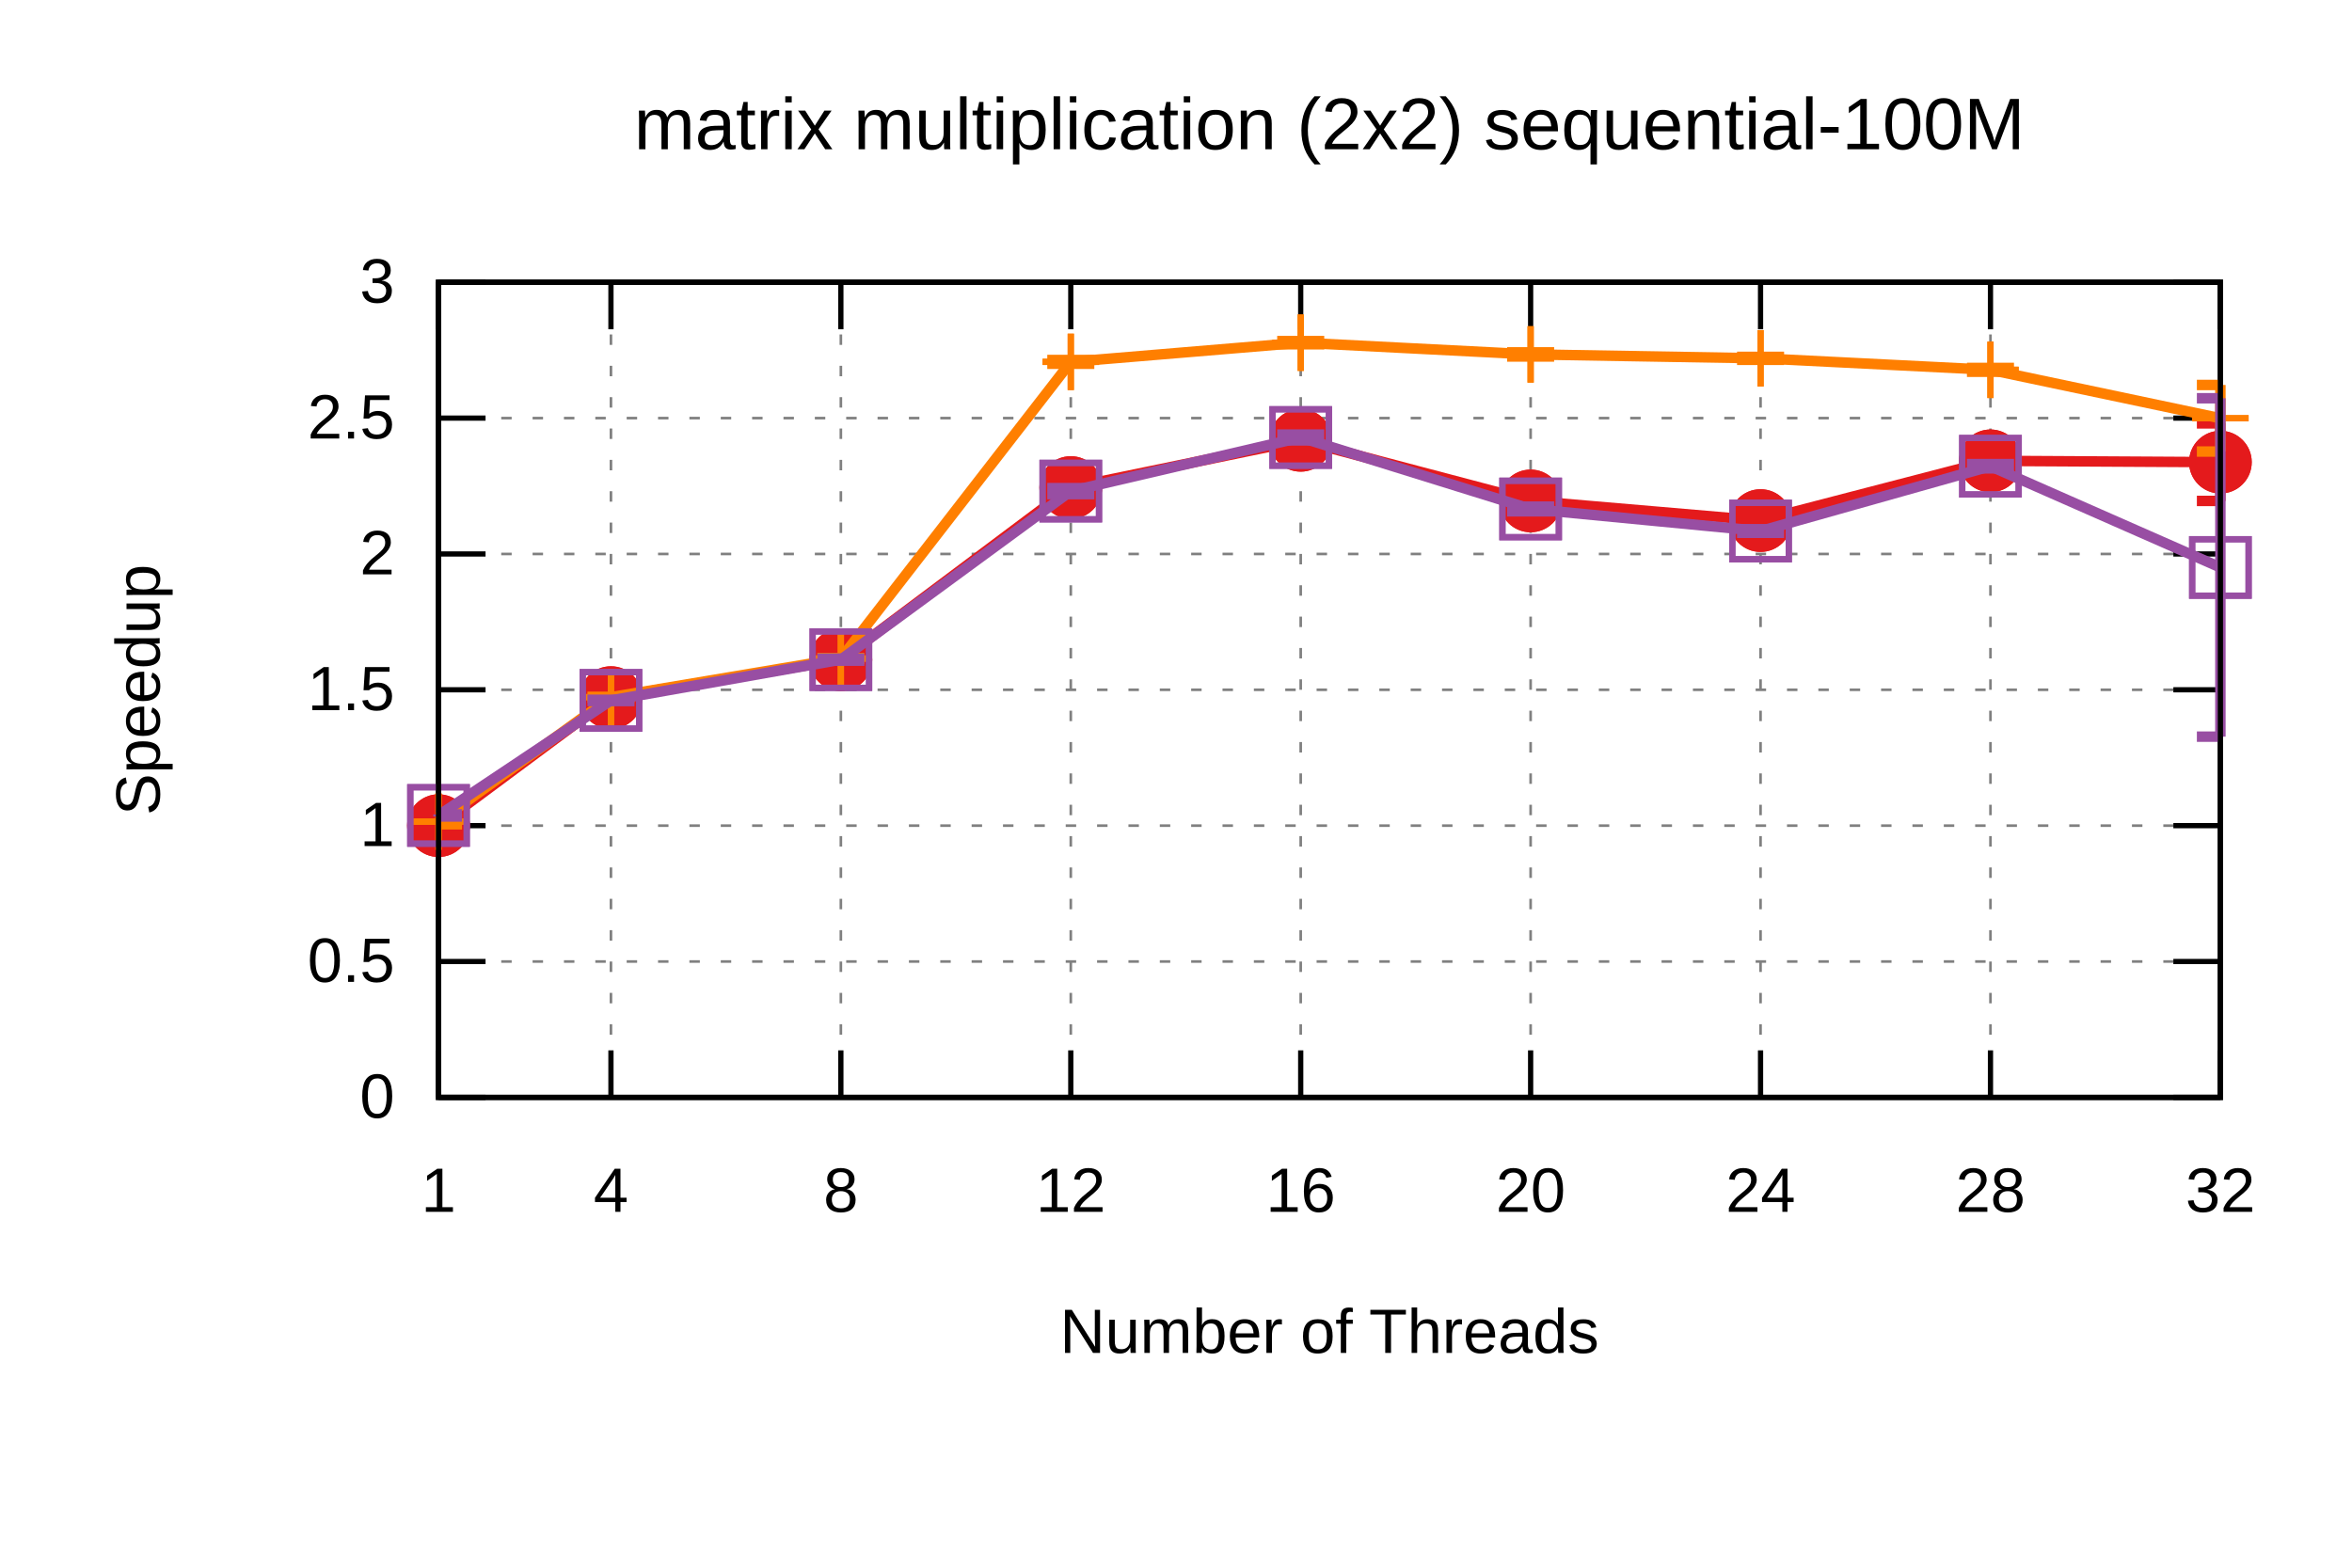
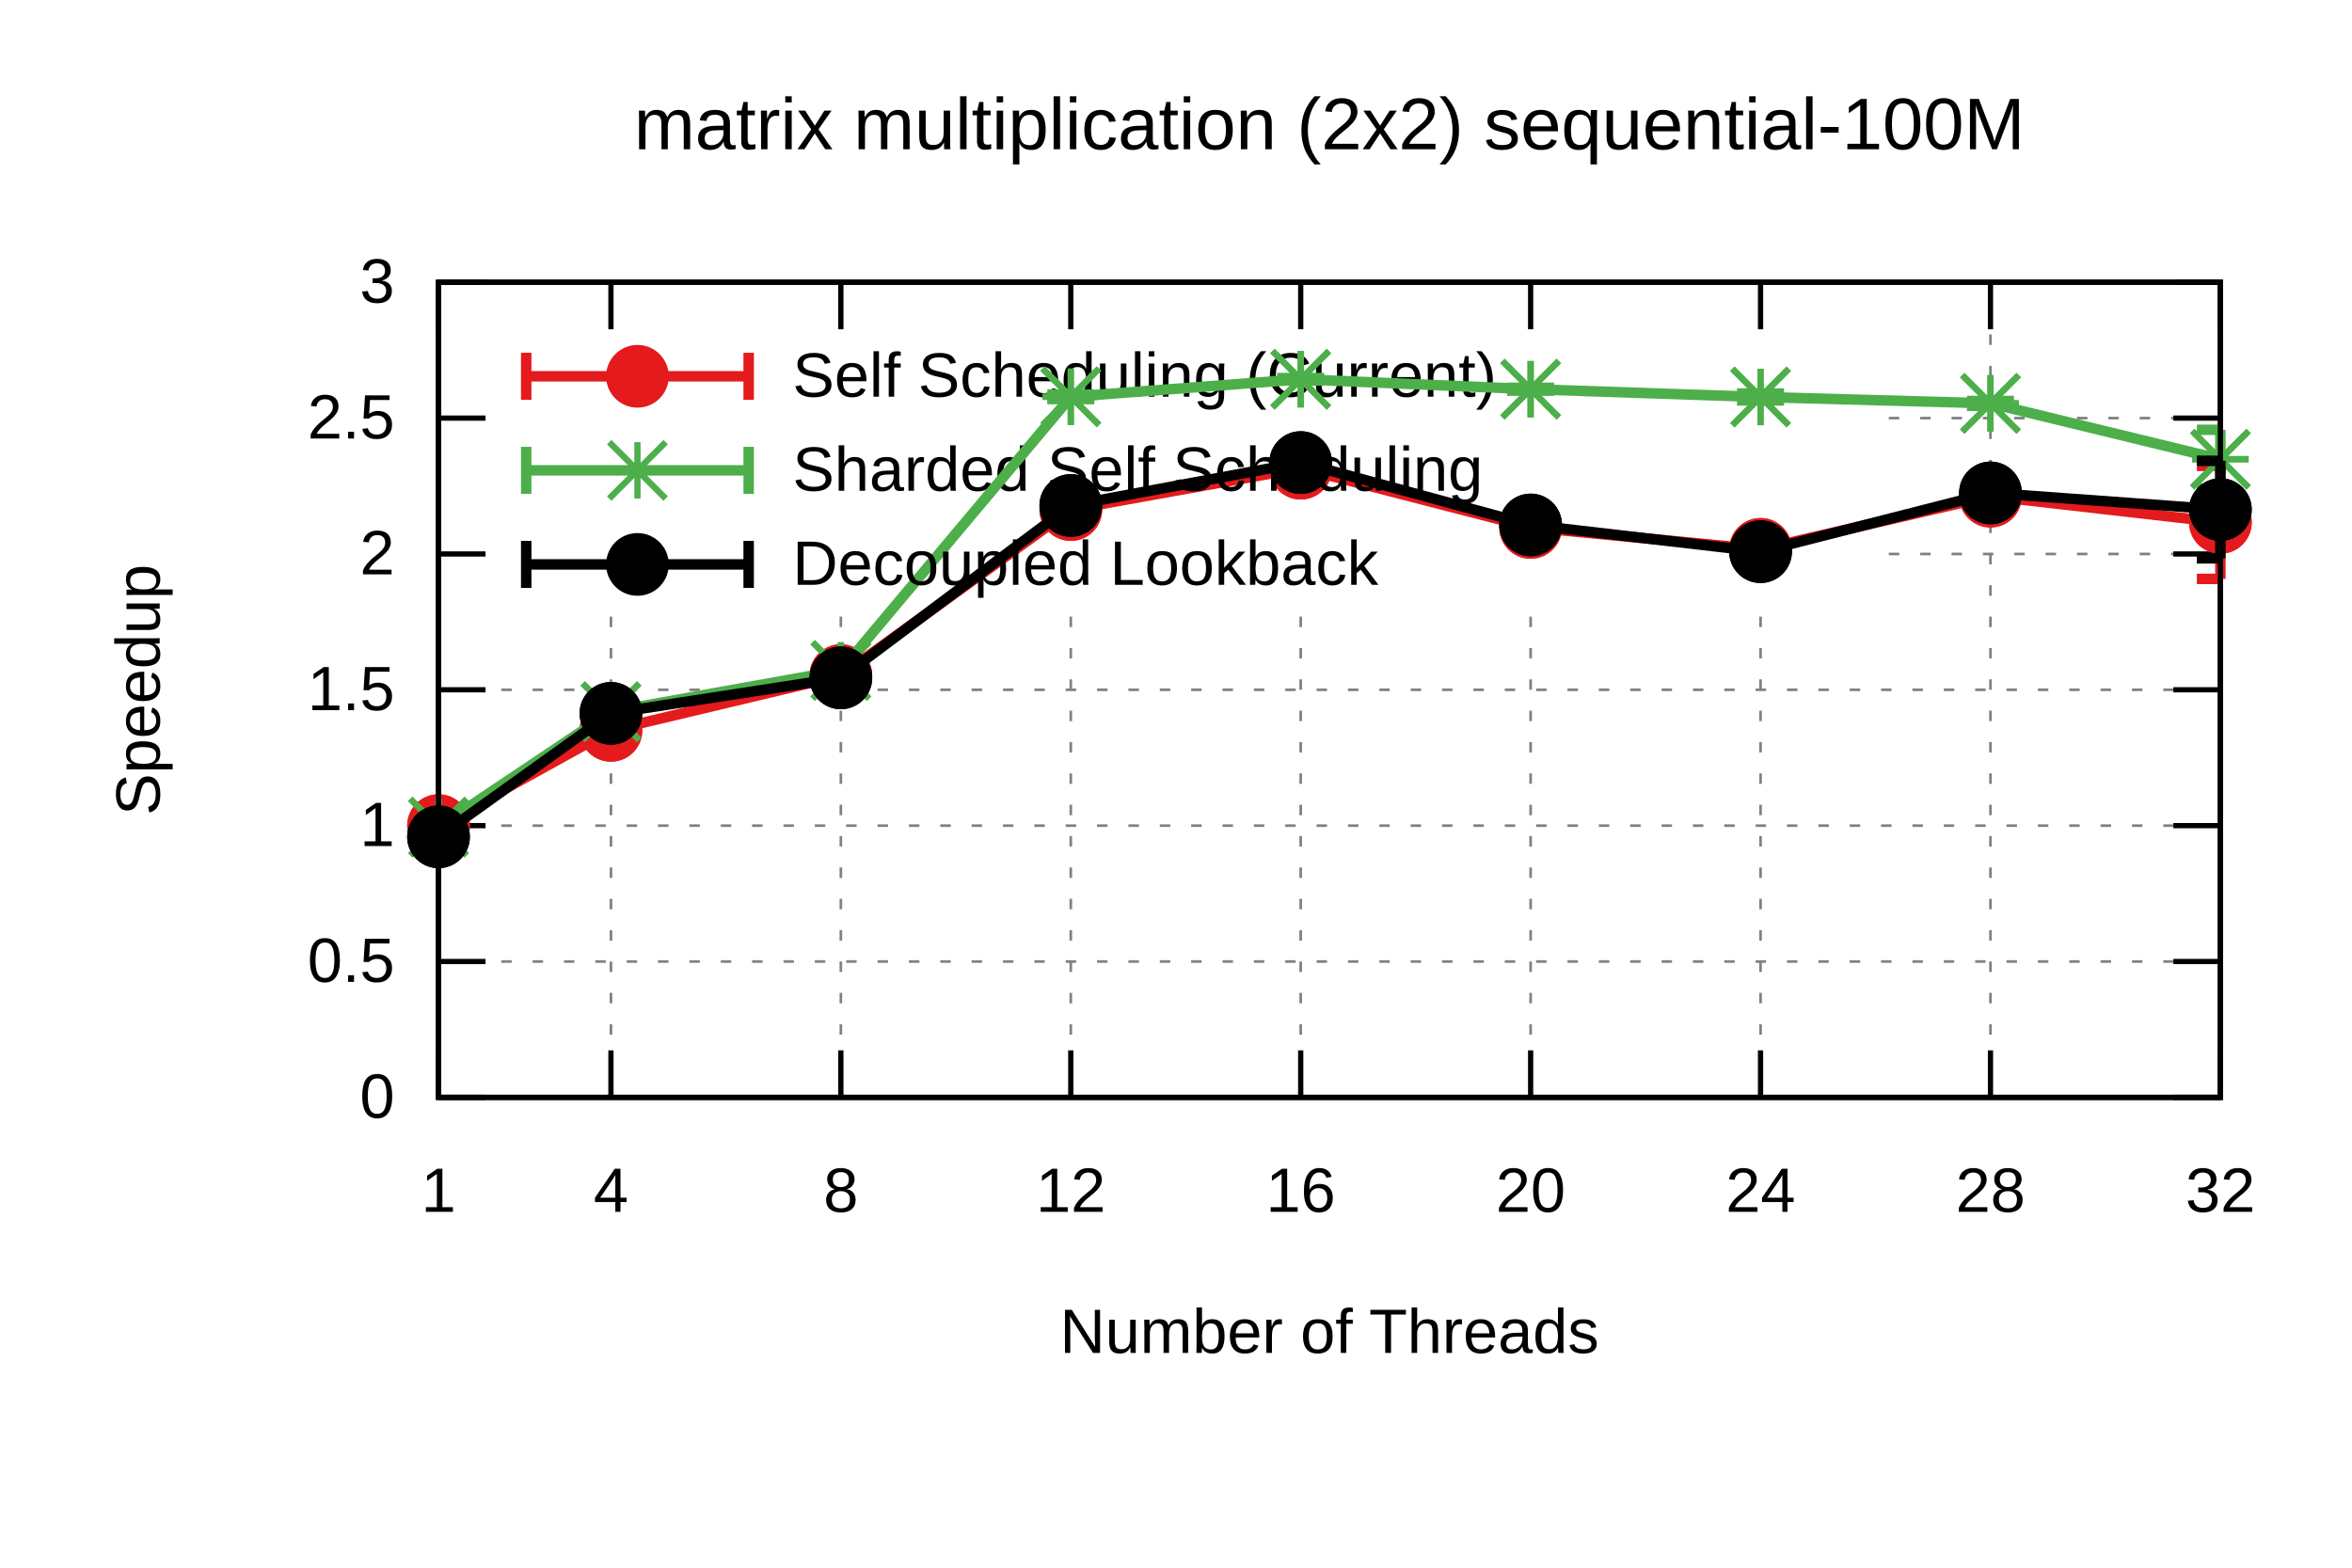
<svg xmlns="http://www.w3.org/2000/svg" xmlns:xlink="http://www.w3.org/1999/xlink" width="450" height="300" viewBox="0 0 450 300">
  <g id="gnuplot_canvas">
    <rect x="0" y="0" width="450" height="300" fill="none" />
    <defs>
      <circle id="gpDot" r="0.5" stroke-width="0.5" stroke="currentColor" />
      <path id="gpPt0" stroke-width="0.222" stroke="currentColor" d="M-1,0 h2 M0,-1 v2" />
      <path id="gpPt1" stroke-width="0.222" stroke="currentColor" d="M-1,-1 L1,1 M1,-1 L-1,1" />
      <path id="gpPt2" stroke-width="0.222" stroke="currentColor" d="M-1,0 L1,0 M0,-1 L0,1 M-1,-1 L1,1 M-1,1 L1,-1" />
      <rect id="gpPt3" stroke-width="0.222" stroke="currentColor" x="-1" y="-1" width="2" height="2" />
      <rect id="gpPt4" stroke-width="0.222" stroke="currentColor" fill="currentColor" x="-1" y="-1" width="2" height="2" />
      <circle id="gpPt5" stroke-width="0.222" stroke="currentColor" cx="0" cy="0" r="1" />
      <use xlink:href="#gpPt5" id="gpPt6" fill="currentColor" stroke="none" />
      <path id="gpPt7" stroke-width="0.222" stroke="currentColor" d="M0,-1.33 L-1.33,0.67 L1.33,0.67 z" />
      <use xlink:href="#gpPt7" id="gpPt8" fill="currentColor" stroke="none" />
      <use xlink:href="#gpPt7" id="gpPt9" stroke="currentColor" transform="rotate(180)" />
      <use xlink:href="#gpPt9" id="gpPt10" fill="currentColor" stroke="none" />
      <use xlink:href="#gpPt3" id="gpPt11" stroke="currentColor" transform="rotate(45)" />
      <use xlink:href="#gpPt11" id="gpPt12" fill="currentColor" stroke="none" />
      <path id="gpPt13" stroke-width="0.222" stroke="currentColor" d="M0,1.330 L1.265,0.411 L0.782,-1.067 L-0.782,-1.076 L-1.265,0.411 z" />
      <use xlink:href="#gpPt13" id="gpPt14" fill="currentColor" stroke="none" />
      <filter id="textbox" filterUnits="objectBoundingBox" x="0" y="0" height="1" width="1">
        <feFlood flood-color="white" flood-opacity="1" result="bgnd" />
        <feComposite in="SourceGraphic" in2="bgnd" operator="atop" />
      </filter>
      <filter id="greybox" filterUnits="objectBoundingBox" x="0" y="0" height="1" width="1">
        <feFlood flood-color="lightgrey" flood-opacity="1" result="grey" />
        <feComposite in="SourceGraphic" in2="grey" operator="atop" />
      </filter>
    </defs>
    <g fill="none" color="white" stroke="currentColor" stroke-width="1.00" stroke-linecap="butt" stroke-linejoin="miter">
</g>
    <g fill="none" color="black" stroke="currentColor" stroke-width="1.00" stroke-linecap="butt" stroke-linejoin="miter">
</g>
    <g fill="none" color="black" stroke="black" stroke-width="0.50" stroke-linecap="butt" stroke-linejoin="miter">
</g>
    <g fill="none" color="gray" stroke="currentColor" stroke-width="0.50" stroke-linecap="butt" stroke-linejoin="miter">
      <path stroke="gray" stroke-dasharray="2,4" class="gridline" d="M83.90,210.00 L424.82,210.00  " />
    </g>
    <g fill="none" color="gray" stroke="gray" stroke-width="1.00" stroke-linecap="butt" stroke-linejoin="miter">
</g>
    <g fill="none" color="black" stroke="currentColor" stroke-width="1.00" stroke-linecap="butt" stroke-linejoin="miter">
      <path stroke="black" d="M83.90,210.00 L92.90,210.00 M424.82,210.00 L415.82,210.00  " />
      <g transform="translate(75.51,213.90)" stroke="none" fill="black" font-family="Arial" font-size="12.00" text-anchor="end">
        <text>
          <tspan font-family="Arial"> 0</tspan>
        </text>
      </g>
    </g>
    <g fill="none" color="black" stroke="currentColor" stroke-width="1.00" stroke-linecap="butt" stroke-linejoin="miter">
</g>
    <g fill="none" color="black" stroke="black" stroke-width="0.50" stroke-linecap="butt" stroke-linejoin="miter">
</g>
    <g fill="none" color="gray" stroke="currentColor" stroke-width="0.50" stroke-linecap="butt" stroke-linejoin="miter">
      <path stroke="gray" stroke-dasharray="2,4" class="gridline" d="M83.90,184.00 L424.82,184.00  " />
    </g>
    <g fill="none" color="gray" stroke="gray" stroke-width="1.00" stroke-linecap="butt" stroke-linejoin="miter">
</g>
    <g fill="none" color="black" stroke="currentColor" stroke-width="1.00" stroke-linecap="butt" stroke-linejoin="miter">
      <path stroke="black" d="M83.90,184.00 L92.90,184.00 M424.82,184.00 L415.82,184.00  " />
      <g transform="translate(75.51,187.90)" stroke="none" fill="black" font-family="Arial" font-size="12.00" text-anchor="end">
        <text>
          <tspan font-family="Arial"> 0.5</tspan>
        </text>
      </g>
    </g>
    <g fill="none" color="black" stroke="currentColor" stroke-width="1.00" stroke-linecap="butt" stroke-linejoin="miter">
</g>
    <g fill="none" color="black" stroke="black" stroke-width="0.50" stroke-linecap="butt" stroke-linejoin="miter">
</g>
    <g fill="none" color="gray" stroke="currentColor" stroke-width="0.50" stroke-linecap="butt" stroke-linejoin="miter">
      <path stroke="gray" stroke-dasharray="2,4" class="gridline" d="M83.90,158.00 L424.82,158.00  " />
    </g>
    <g fill="none" color="gray" stroke="gray" stroke-width="1.00" stroke-linecap="butt" stroke-linejoin="miter">
</g>
    <g fill="none" color="black" stroke="currentColor" stroke-width="1.00" stroke-linecap="butt" stroke-linejoin="miter">
      <path stroke="black" d="M83.90,158.00 L92.90,158.00 M424.82,158.00 L415.82,158.00  " />
      <g transform="translate(75.51,161.90)" stroke="none" fill="black" font-family="Arial" font-size="12.00" text-anchor="end">
        <text>
          <tspan font-family="Arial"> 1</tspan>
        </text>
      </g>
    </g>
    <g fill="none" color="black" stroke="currentColor" stroke-width="1.00" stroke-linecap="butt" stroke-linejoin="miter">
</g>
    <g fill="none" color="black" stroke="black" stroke-width="0.50" stroke-linecap="butt" stroke-linejoin="miter">
</g>
    <g fill="none" color="gray" stroke="currentColor" stroke-width="0.50" stroke-linecap="butt" stroke-linejoin="miter">
      <path stroke="gray" stroke-dasharray="2,4" class="gridline" d="M83.90,132.00 L424.82,132.00  " />
    </g>
    <g fill="none" color="gray" stroke="gray" stroke-width="1.00" stroke-linecap="butt" stroke-linejoin="miter">
</g>
    <g fill="none" color="black" stroke="currentColor" stroke-width="1.00" stroke-linecap="butt" stroke-linejoin="miter">
      <path stroke="black" d="M83.90,132.00 L92.90,132.00 M424.82,132.00 L415.82,132.00  " />
      <g transform="translate(75.51,135.90)" stroke="none" fill="black" font-family="Arial" font-size="12.00" text-anchor="end">
        <text>
          <tspan font-family="Arial"> 1.5</tspan>
        </text>
      </g>
    </g>
    <g fill="none" color="black" stroke="currentColor" stroke-width="1.00" stroke-linecap="butt" stroke-linejoin="miter">
</g>
    <g fill="none" color="black" stroke="black" stroke-width="0.50" stroke-linecap="butt" stroke-linejoin="miter">
</g>
    <g fill="none" color="gray" stroke="currentColor" stroke-width="0.50" stroke-linecap="butt" stroke-linejoin="miter">
-       <path stroke="gray" stroke-dasharray="2,4" class="gridline" d="M83.90,106.01 L424.82,106.01  " />
+       <path stroke="gray" stroke-dasharray="2,4" class="gridline" d="M83.90,106.01 L92.29,106.01 M361.38,106.01 L424.82,106.01  " />
    </g>
    <g fill="none" color="gray" stroke="gray" stroke-width="1.00" stroke-linecap="butt" stroke-linejoin="miter">
</g>
    <g fill="none" color="black" stroke="currentColor" stroke-width="1.00" stroke-linecap="butt" stroke-linejoin="miter">
      <path stroke="black" d="M83.90,106.01 L92.90,106.01 M424.82,106.01 L415.82,106.01  " />
      <g transform="translate(75.51,109.91)" stroke="none" fill="black" font-family="Arial" font-size="12.00" text-anchor="end">
        <text>
          <tspan font-family="Arial"> 2</tspan>
        </text>
      </g>
    </g>
    <g fill="none" color="black" stroke="currentColor" stroke-width="1.00" stroke-linecap="butt" stroke-linejoin="miter">
</g>
    <g fill="none" color="black" stroke="black" stroke-width="0.50" stroke-linecap="butt" stroke-linejoin="miter">
</g>
    <g fill="none" color="gray" stroke="currentColor" stroke-width="0.50" stroke-linecap="butt" stroke-linejoin="miter">
-       <path stroke="gray" stroke-dasharray="2,4" class="gridline" d="M83.90,80.01 L424.82,80.01  " />
+       <path stroke="gray" stroke-dasharray="2,4" class="gridline" d="M83.90,80.01 L92.29,80.01 M361.38,80.01 L424.82,80.01  " />
    </g>
    <g fill="none" color="gray" stroke="gray" stroke-width="1.00" stroke-linecap="butt" stroke-linejoin="miter">
</g>
    <g fill="none" color="black" stroke="currentColor" stroke-width="1.00" stroke-linecap="butt" stroke-linejoin="miter">
      <path stroke="black" d="M83.90,80.01 L92.90,80.01 M424.82,80.01 L415.82,80.01  " />
      <g transform="translate(75.51,83.91)" stroke="none" fill="black" font-family="Arial" font-size="12.00" text-anchor="end">
        <text>
          <tspan font-family="Arial"> 2.5</tspan>
        </text>
      </g>
    </g>
    <g fill="none" color="black" stroke="currentColor" stroke-width="1.00" stroke-linecap="butt" stroke-linejoin="miter">
</g>
    <g fill="none" color="black" stroke="black" stroke-width="0.50" stroke-linecap="butt" stroke-linejoin="miter">
</g>
    <g fill="none" color="gray" stroke="currentColor" stroke-width="0.50" stroke-linecap="butt" stroke-linejoin="miter">
      <path stroke="gray" stroke-dasharray="2,4" class="gridline" d="M83.90,54.01 L424.82,54.01  " />
    </g>
    <g fill="none" color="gray" stroke="gray" stroke-width="1.00" stroke-linecap="butt" stroke-linejoin="miter">
</g>
    <g fill="none" color="black" stroke="currentColor" stroke-width="1.00" stroke-linecap="butt" stroke-linejoin="miter">
      <path stroke="black" d="M83.90,54.01 L92.90,54.01 M424.82,54.01 L415.82,54.01  " />
      <g transform="translate(75.51,57.91)" stroke="none" fill="black" font-family="Arial" font-size="12.00" text-anchor="end">
        <text>
          <tspan font-family="Arial"> 3</tspan>
        </text>
      </g>
    </g>
    <g fill="none" color="black" stroke="currentColor" stroke-width="1.00" stroke-linecap="butt" stroke-linejoin="miter">
</g>
    <g fill="none" color="black" stroke="black" stroke-width="0.50" stroke-linecap="butt" stroke-linejoin="miter">
</g>
    <g fill="none" color="gray" stroke="currentColor" stroke-width="0.50" stroke-linecap="butt" stroke-linejoin="miter">
      <path stroke="gray" stroke-dasharray="2,4" class="gridline" d="M83.90,210.00 L83.90,54.01  " />
    </g>
    <g fill="none" color="gray" stroke="gray" stroke-width="1.00" stroke-linecap="butt" stroke-linejoin="miter">
</g>
    <g fill="none" color="black" stroke="currentColor" stroke-width="1.00" stroke-linecap="butt" stroke-linejoin="miter">
      <path stroke="black" d="M83.90,210.00 L83.90,201.00 M83.90,54.01 L83.90,63.01  " />
      <g transform="translate(83.90,231.90)" stroke="none" fill="black" font-family="Arial" font-size="12.00" text-anchor="middle">
        <text>
          <tspan font-family="Arial"> 1</tspan>
        </text>
      </g>
    </g>
    <g fill="none" color="black" stroke="currentColor" stroke-width="1.00" stroke-linecap="butt" stroke-linejoin="miter">
</g>
    <g fill="none" color="black" stroke="black" stroke-width="0.50" stroke-linecap="butt" stroke-linejoin="miter">
</g>
    <g fill="none" color="gray" stroke="currentColor" stroke-width="0.50" stroke-linecap="butt" stroke-linejoin="miter">
-       <path stroke="gray" stroke-dasharray="2,4" class="gridline" d="M116.89,210.00 L116.89,54.01  " />
+       <path stroke="gray" stroke-dasharray="2,4" class="gridline" d="M116.89,210.00 L116.89,117.01 M116.89,63.01 L116.89,54.01  " />
    </g>
    <g fill="none" color="gray" stroke="gray" stroke-width="1.00" stroke-linecap="butt" stroke-linejoin="miter">
</g>
    <g fill="none" color="black" stroke="currentColor" stroke-width="1.00" stroke-linecap="butt" stroke-linejoin="miter">
      <path stroke="black" d="M116.89,210.00 L116.89,201.00 M116.89,54.01 L116.89,63.01  " />
      <g transform="translate(116.89,231.90)" stroke="none" fill="black" font-family="Arial" font-size="12.00" text-anchor="middle">
        <text>
          <tspan font-family="Arial"> 4</tspan>
        </text>
      </g>
    </g>
    <g fill="none" color="black" stroke="currentColor" stroke-width="1.00" stroke-linecap="butt" stroke-linejoin="miter">
</g>
    <g fill="none" color="black" stroke="black" stroke-width="0.50" stroke-linecap="butt" stroke-linejoin="miter">
</g>
    <g fill="none" color="gray" stroke="currentColor" stroke-width="0.50" stroke-linecap="butt" stroke-linejoin="miter">
-       <path stroke="gray" stroke-dasharray="2,4" class="gridline" d="M160.88,210.00 L160.88,54.01  " />
+       <path stroke="gray" stroke-dasharray="2,4" class="gridline" d="M160.88,210.00 L160.88,117.01 M160.88,63.01 L160.88,54.01  " />
    </g>
    <g fill="none" color="gray" stroke="gray" stroke-width="1.00" stroke-linecap="butt" stroke-linejoin="miter">
</g>
    <g fill="none" color="black" stroke="currentColor" stroke-width="1.00" stroke-linecap="butt" stroke-linejoin="miter">
      <path stroke="black" d="M160.88,210.00 L160.88,201.00 M160.88,54.01 L160.88,63.01  " />
      <g transform="translate(160.88,231.90)" stroke="none" fill="black" font-family="Arial" font-size="12.00" text-anchor="middle">
        <text>
          <tspan font-family="Arial"> 8</tspan>
        </text>
      </g>
    </g>
    <g fill="none" color="black" stroke="currentColor" stroke-width="1.00" stroke-linecap="butt" stroke-linejoin="miter">
</g>
    <g fill="none" color="black" stroke="black" stroke-width="0.50" stroke-linecap="butt" stroke-linejoin="miter">
</g>
    <g fill="none" color="gray" stroke="currentColor" stroke-width="0.50" stroke-linecap="butt" stroke-linejoin="miter">
-       <path stroke="gray" stroke-dasharray="2,4" class="gridline" d="M204.87,210.00 L204.87,54.01  " />
+       <path stroke="gray" stroke-dasharray="2,4" class="gridline" d="M204.87,210.00 L204.87,117.01 M204.87,63.01 L204.87,54.01  " />
    </g>
    <g fill="none" color="gray" stroke="gray" stroke-width="1.00" stroke-linecap="butt" stroke-linejoin="miter">
</g>
    <g fill="none" color="black" stroke="currentColor" stroke-width="1.00" stroke-linecap="butt" stroke-linejoin="miter">
      <path stroke="black" d="M204.87,210.00 L204.87,201.00 M204.87,54.01 L204.87,63.01  " />
      <g transform="translate(204.87,231.90)" stroke="none" fill="black" font-family="Arial" font-size="12.00" text-anchor="middle">
        <text>
          <tspan font-family="Arial"> 12</tspan>
        </text>
      </g>
    </g>
    <g fill="none" color="black" stroke="currentColor" stroke-width="1.00" stroke-linecap="butt" stroke-linejoin="miter">
</g>
    <g fill="none" color="black" stroke="black" stroke-width="0.50" stroke-linecap="butt" stroke-linejoin="miter">
</g>
    <g fill="none" color="gray" stroke="currentColor" stroke-width="0.50" stroke-linecap="butt" stroke-linejoin="miter">
-       <path stroke="gray" stroke-dasharray="2,4" class="gridline" d="M248.86,210.00 L248.86,54.01  " />
+       <path stroke="gray" stroke-dasharray="2,4" class="gridline" d="M248.86,210.00 L248.86,117.01 M248.86,63.01 L248.86,54.01  " />
    </g>
    <g fill="none" color="gray" stroke="gray" stroke-width="1.00" stroke-linecap="butt" stroke-linejoin="miter">
</g>
    <g fill="none" color="black" stroke="currentColor" stroke-width="1.00" stroke-linecap="butt" stroke-linejoin="miter">
      <path stroke="black" d="M248.86,210.00 L248.86,201.00 M248.86,54.01 L248.86,63.01  " />
      <g transform="translate(248.86,231.90)" stroke="none" fill="black" font-family="Arial" font-size="12.00" text-anchor="middle">
        <text>
          <tspan font-family="Arial"> 16</tspan>
        </text>
      </g>
    </g>
    <g fill="none" color="black" stroke="currentColor" stroke-width="1.00" stroke-linecap="butt" stroke-linejoin="miter">
</g>
    <g fill="none" color="black" stroke="black" stroke-width="0.50" stroke-linecap="butt" stroke-linejoin="miter">
</g>
    <g fill="none" color="gray" stroke="currentColor" stroke-width="0.50" stroke-linecap="butt" stroke-linejoin="miter">
-       <path stroke="gray" stroke-dasharray="2,4" class="gridline" d="M292.85,210.00 L292.85,54.01  " />
+       <path stroke="gray" stroke-dasharray="2,4" class="gridline" d="M292.85,210.00 L292.85,117.01 M292.85,63.01 L292.85,54.01  " />
    </g>
    <g fill="none" color="gray" stroke="gray" stroke-width="1.00" stroke-linecap="butt" stroke-linejoin="miter">
</g>
    <g fill="none" color="black" stroke="currentColor" stroke-width="1.00" stroke-linecap="butt" stroke-linejoin="miter">
      <path stroke="black" d="M292.85,210.00 L292.85,201.00 M292.85,54.01 L292.85,63.01  " />
      <g transform="translate(292.85,231.90)" stroke="none" fill="black" font-family="Arial" font-size="12.00" text-anchor="middle">
        <text>
          <tspan font-family="Arial"> 20</tspan>
        </text>
      </g>
    </g>
    <g fill="none" color="black" stroke="currentColor" stroke-width="1.00" stroke-linecap="butt" stroke-linejoin="miter">
</g>
    <g fill="none" color="black" stroke="black" stroke-width="0.50" stroke-linecap="butt" stroke-linejoin="miter">
</g>
    <g fill="none" color="gray" stroke="currentColor" stroke-width="0.50" stroke-linecap="butt" stroke-linejoin="miter">
-       <path stroke="gray" stroke-dasharray="2,4" class="gridline" d="M336.84,210.00 L336.84,54.01  " />
+       <path stroke="gray" stroke-dasharray="2,4" class="gridline" d="M336.84,210.00 L336.84,117.01 M336.84,63.01 L336.84,54.01  " />
    </g>
    <g fill="none" color="gray" stroke="gray" stroke-width="1.00" stroke-linecap="butt" stroke-linejoin="miter">
</g>
    <g fill="none" color="black" stroke="currentColor" stroke-width="1.00" stroke-linecap="butt" stroke-linejoin="miter">
      <path stroke="black" d="M336.84,210.00 L336.84,201.00 M336.84,54.01 L336.84,63.01  " />
      <g transform="translate(336.84,231.90)" stroke="none" fill="black" font-family="Arial" font-size="12.00" text-anchor="middle">
        <text>
          <tspan font-family="Arial"> 24</tspan>
        </text>
      </g>
    </g>
    <g fill="none" color="black" stroke="currentColor" stroke-width="1.00" stroke-linecap="butt" stroke-linejoin="miter">
</g>
    <g fill="none" color="black" stroke="black" stroke-width="0.50" stroke-linecap="butt" stroke-linejoin="miter">
</g>
    <g fill="none" color="gray" stroke="currentColor" stroke-width="0.50" stroke-linecap="butt" stroke-linejoin="miter">
      <path stroke="gray" stroke-dasharray="2,4" class="gridline" d="M380.83,210.00 L380.83,54.01  " />
    </g>
    <g fill="none" color="gray" stroke="gray" stroke-width="1.00" stroke-linecap="butt" stroke-linejoin="miter">
</g>
    <g fill="none" color="black" stroke="currentColor" stroke-width="1.00" stroke-linecap="butt" stroke-linejoin="miter">
      <path stroke="black" d="M380.83,210.00 L380.83,201.00 M380.83,54.01 L380.83,63.01  " />
      <g transform="translate(380.83,231.90)" stroke="none" fill="black" font-family="Arial" font-size="12.00" text-anchor="middle">
        <text>
          <tspan font-family="Arial"> 28</tspan>
        </text>
      </g>
    </g>
    <g fill="none" color="black" stroke="currentColor" stroke-width="1.00" stroke-linecap="butt" stroke-linejoin="miter">
</g>
    <g fill="none" color="black" stroke="black" stroke-width="0.50" stroke-linecap="butt" stroke-linejoin="miter">
</g>
    <g fill="none" color="gray" stroke="currentColor" stroke-width="0.50" stroke-linecap="butt" stroke-linejoin="miter">
      <path stroke="gray" stroke-dasharray="2,4" class="gridline" d="M424.82,210.00 L424.82,54.01  " />
    </g>
    <g fill="none" color="gray" stroke="gray" stroke-width="1.00" stroke-linecap="butt" stroke-linejoin="miter">
</g>
    <g fill="none" color="black" stroke="currentColor" stroke-width="1.00" stroke-linecap="butt" stroke-linejoin="miter">
      <path stroke="black" d="M424.82,210.00 L424.82,201.00 M424.82,54.01 L424.82,63.01  " />
      <g transform="translate(424.82,231.90)" stroke="none" fill="black" font-family="Arial" font-size="12.00" text-anchor="middle">
        <text>
          <tspan font-family="Arial"> 32</tspan>
        </text>
      </g>
    </g>
    <g fill="none" color="black" stroke="currentColor" stroke-width="1.00" stroke-linecap="butt" stroke-linejoin="miter">
</g>
    <g fill="none" color="black" stroke="currentColor" stroke-width="1.00" stroke-linecap="butt" stroke-linejoin="miter">
      <path stroke="black" d="M83.90,54.01 L83.90,210.00 L424.82,210.00 L424.82,54.01 L83.90,54.01 Z  " />
    </g>
    <g fill="none" color="black" stroke="currentColor" stroke-width="1.00" stroke-linecap="butt" stroke-linejoin="miter">
      <g transform="translate(30.55,132.01) rotate(270)" stroke="none" fill="black" font-family="Arial" font-size="12.00" text-anchor="middle">
        <text>
          <tspan font-family="Arial">Speedup</tspan>
        </text>
      </g>
    </g>
    <g fill="none" color="black" stroke="currentColor" stroke-width="1.00" stroke-linecap="butt" stroke-linejoin="miter">
      <g transform="translate(254.36,258.90)" stroke="none" fill="black" font-family="Arial" font-size="12.00" text-anchor="middle">
        <text>
          <tspan font-family="Arial">Number of Threads</tspan>
        </text>
      </g>
    </g>
    <g fill="none" color="black" stroke="currentColor" stroke-width="1.00" stroke-linecap="butt" stroke-linejoin="miter">
</g>
    <g id="gnuplot_plot_1">
      <g fill="none" color="white" stroke="currentColor" stroke-width="2.00" stroke-linecap="butt" stroke-linejoin="miter">
</g>
      <g fill="none" color="black" stroke="currentColor" stroke-width="2.00" stroke-linecap="butt" stroke-linejoin="miter">
-         <path stroke="rgb(228,  26,  28)" d="M83.90,158.17 L83.90,157.84 M83.90,158.17 L88.40,158.17 M83.90,157.84 L88.40,157.84 M116.89,133.65 L116.89,133.34   M112.39,133.65 L121.39,133.65 M112.39,133.34 L121.39,133.34 M160.88,126.36 L160.88,126.15 M156.38,126.36 L165.38,126.36   M156.38,126.15 L165.38,126.15 M204.87,93.90 L204.87,92.70 M200.37,93.90 L209.37,93.90 M200.37,92.70 L209.37,92.70   M248.86,85.58 L248.86,82.93 M244.36,85.58 L253.36,85.58 M244.36,82.93 L253.36,82.93 M292.85,96.30 L292.85,95.41   M288.35,96.30 L297.35,96.30 M288.35,95.41 L297.35,95.41 M336.84,100.10 L336.84,99.14 M332.34,100.10 L341.34,100.10   M332.34,99.14 L341.34,99.14 M380.83,88.53 L380.83,87.85 M376.33,88.53 L385.33,88.53 M376.33,87.85 L385.33,87.85   M424.82,95.86 L424.82,81.02 M420.32,95.86 L424.82,95.86 M420.32,81.02 L424.82,81.02  " />
+         <g transform="translate(151.63,75.91)" stroke="none" fill="black" font-family="Arial" font-size="12.00" text-anchor="start">
+           <text>
+             <tspan font-family="Arial">Self Scheduling (Current)</tspan>
+           </text>
+         </g>
+       </g>
+       <g fill="none" color="black" stroke="currentColor" stroke-width="2.00" stroke-linecap="butt" stroke-linejoin="miter">
+         <path stroke="rgb(228,  26,  28)" d="M100.68,72.01 L143.24,72.01 M100.68,67.51 L100.68,76.51 M143.24,67.51 L143.24,76.51 M83.90,158.48 L83.90,157.53   M83.90,158.48 L88.40,158.48 M83.90,157.53 L88.40,157.53 M116.89,141.58 L116.89,137.93 M112.39,141.58 L121.39,141.58   M112.39,137.93 L121.39,137.93 M160.88,130.09 L160.88,128.50 M156.38,130.09 L165.38,130.09 M156.38,128.50 L165.38,128.50   M204.87,98.06 L204.87,96.96 M200.37,98.06 L209.37,98.06 M200.37,96.96 L209.37,96.96 M248.86,90.75 L248.86,88.43   M244.36,90.75 L253.36,90.75 M244.36,88.43 L253.36,88.43 M292.85,101.75 L292.85,100.10 M288.35,101.75 L297.35,101.75   M288.35,100.10 L297.35,100.10 M336.84,105.60 L336.84,104.67 M332.34,105.60 L341.34,105.60 M332.34,104.67 L341.34,104.67   M380.83,95.33 L380.83,94.55 M376.33,95.33 L385.33,95.33 M376.33,94.55 L385.33,94.55 M424.82,110.78 L424.82,89.15   M420.32,110.78 L424.82,110.78 M420.32,89.15 L424.82,89.15  " />
      </g>
      <g fill="none" color="black" stroke="currentColor" stroke-width="2.00" stroke-linecap="butt" stroke-linejoin="miter">
        <use xlink:href="#gpPt6" transform="translate(83.90,158.00) scale(5.40)" color="rgb(228,  26,  28)" />
-         <use xlink:href="#gpPt6" transform="translate(116.89,133.50) scale(5.40)" color="rgb(228,  26,  28)" />
-         <use xlink:href="#gpPt6" transform="translate(160.88,126.25) scale(5.40)" color="rgb(228,  26,  28)" />
-         <use xlink:href="#gpPt6" transform="translate(204.87,93.30) scale(5.40)" color="rgb(228,  26,  28)" />
-         <use xlink:href="#gpPt6" transform="translate(248.86,84.26) scale(5.40)" color="rgb(228,  26,  28)" />
-         <use xlink:href="#gpPt6" transform="translate(292.85,95.86) scale(5.40)" color="rgb(228,  26,  28)" />
-         <use xlink:href="#gpPt6" transform="translate(336.84,99.62) scale(5.40)" color="rgb(228,  26,  28)" />
-         <use xlink:href="#gpPt6" transform="translate(380.83,88.19) scale(5.40)" color="rgb(228,  26,  28)" />
-         <use xlink:href="#gpPt6" transform="translate(424.82,88.44) scale(5.40)" color="rgb(228,  26,  28)" />
+         <use xlink:href="#gpPt6" transform="translate(116.89,139.76) scale(5.40)" color="rgb(228,  26,  28)" />
+         <use xlink:href="#gpPt6" transform="translate(160.88,129.29) scale(5.40)" color="rgb(228,  26,  28)" />
+         <use xlink:href="#gpPt6" transform="translate(204.87,97.51) scale(5.40)" color="rgb(228,  26,  28)" />
+         <use xlink:href="#gpPt6" transform="translate(248.86,89.59) scale(5.40)" color="rgb(228,  26,  28)" />
+         <use xlink:href="#gpPt6" transform="translate(292.85,100.93) scale(5.40)" color="rgb(228,  26,  28)" />
+         <use xlink:href="#gpPt6" transform="translate(336.84,105.13) scale(5.40)" color="rgb(228,  26,  28)" />
+         <use xlink:href="#gpPt6" transform="translate(380.83,94.94) scale(5.40)" color="rgb(228,  26,  28)" />
+         <use xlink:href="#gpPt6" transform="translate(424.82,99.96) scale(5.40)" color="rgb(228,  26,  28)" />
+         <use xlink:href="#gpPt6" transform="translate(121.96,72.01) scale(5.40)" color="rgb(228,  26,  28)" />
      </g>
    </g>
    <g id="gnuplot_plot_2">
      <g fill="none" color="black" stroke="currentColor" stroke-width="2.00" stroke-linecap="butt" stroke-linejoin="miter">
-         <path stroke="rgb(228,  26,  28)" d="M83.90,158.00 L116.89,133.50 L160.88,126.25 L204.87,93.30 L248.86,84.26 L292.85,95.86 L336.84,99.62 L380.83,88.19   L424.82,88.44  " />
+         <path stroke="rgb(228,  26,  28)" d="M83.90,158.00 L116.89,139.76 L160.88,129.29 L204.87,97.51 L248.86,89.59 L292.85,100.93 L336.84,105.13 L380.83,94.94   L424.82,99.96  " />
        <use xlink:href="#gpPt6" transform="translate(83.90,158.00) scale(5.40)" color="rgb(228,  26,  28)" />
-         <use xlink:href="#gpPt6" transform="translate(116.89,133.50) scale(5.40)" color="rgb(228,  26,  28)" />
-         <use xlink:href="#gpPt6" transform="translate(160.88,126.25) scale(5.40)" color="rgb(228,  26,  28)" />
-         <use xlink:href="#gpPt6" transform="translate(204.87,93.30) scale(5.40)" color="rgb(228,  26,  28)" />
-         <use xlink:href="#gpPt6" transform="translate(248.86,84.26) scale(5.40)" color="rgb(228,  26,  28)" />
-         <use xlink:href="#gpPt6" transform="translate(292.85,95.86) scale(5.40)" color="rgb(228,  26,  28)" />
-         <use xlink:href="#gpPt6" transform="translate(336.84,99.62) scale(5.40)" color="rgb(228,  26,  28)" />
-         <use xlink:href="#gpPt6" transform="translate(380.83,88.19) scale(5.40)" color="rgb(228,  26,  28)" />
-         <use xlink:href="#gpPt6" transform="translate(424.82,88.44) scale(5.40)" color="rgb(228,  26,  28)" />
+         <use xlink:href="#gpPt6" transform="translate(116.89,139.76) scale(5.40)" color="rgb(228,  26,  28)" />
+         <use xlink:href="#gpPt6" transform="translate(160.88,129.29) scale(5.40)" color="rgb(228,  26,  28)" />
+         <use xlink:href="#gpPt6" transform="translate(204.87,97.51) scale(5.40)" color="rgb(228,  26,  28)" />
+         <use xlink:href="#gpPt6" transform="translate(248.86,89.59) scale(5.40)" color="rgb(228,  26,  28)" />
+         <use xlink:href="#gpPt6" transform="translate(292.85,100.93) scale(5.40)" color="rgb(228,  26,  28)" />
+         <use xlink:href="#gpPt6" transform="translate(336.84,105.13) scale(5.40)" color="rgb(228,  26,  28)" />
+         <use xlink:href="#gpPt6" transform="translate(380.83,94.94) scale(5.40)" color="rgb(228,  26,  28)" />
+         <use xlink:href="#gpPt6" transform="translate(424.82,99.96) scale(5.40)" color="rgb(228,  26,  28)" />
      </g>
    </g>
    <g id="gnuplot_plot_3">
      <g fill="none" color="black" stroke="currentColor" stroke-width="2.00" stroke-linecap="butt" stroke-linejoin="miter">
-         <path stroke="rgb(255, 127,   0)" d="M83.90,157.74 L83.90,156.72 M83.90,157.74 L88.40,157.74 M83.90,156.72 L88.40,156.72 M116.89,133.48 L116.89,133.35   M112.39,133.48 L121.39,133.48 M112.39,133.35 L121.39,133.35 M160.88,126.11 L160.88,125.93 M156.38,126.11 L165.38,126.11   M156.38,125.93 L165.38,125.93 M204.87,69.61 L204.87,68.89 M200.37,69.61 L209.37,69.61 M200.37,68.89 L209.37,68.89   M248.86,65.88 L248.86,65.27 M244.36,65.88 L253.36,65.88 M244.36,65.27 L253.36,65.27 M292.85,68.22 L292.85,67.43   M288.35,68.22 L297.35,68.22 M288.35,67.43 L297.35,67.43 M336.84,68.86 L336.84,68.29 M332.34,68.86 L341.34,68.86   M332.34,68.29 L341.34,68.29 M380.83,71.14 L380.83,70.41 M376.33,71.14 L385.33,71.14 M376.33,70.41 L385.33,70.41   M424.82,86.41 L424.82,73.67 M420.32,86.41 L424.82,86.41 M420.32,73.67 L424.82,73.67  " />
-       </g>
-       <g fill="none" color="black" stroke="currentColor" stroke-width="2.00" stroke-linecap="butt" stroke-linejoin="miter">
-         <use xlink:href="#gpPt0" transform="translate(83.90,157.23) scale(5.40)" color="rgb(255, 127,   0)" />
-         <use xlink:href="#gpPt0" transform="translate(116.89,133.41) scale(5.40)" color="rgb(255, 127,   0)" />
-         <use xlink:href="#gpPt0" transform="translate(160.88,126.02) scale(5.40)" color="rgb(255, 127,   0)" />
-         <use xlink:href="#gpPt0" transform="translate(204.87,69.25) scale(5.40)" color="rgb(255, 127,   0)" />
-         <use xlink:href="#gpPt0" transform="translate(248.86,65.58) scale(5.40)" color="rgb(255, 127,   0)" />
-         <use xlink:href="#gpPt0" transform="translate(292.85,67.82) scale(5.40)" color="rgb(255, 127,   0)" />
-         <use xlink:href="#gpPt0" transform="translate(336.84,68.57) scale(5.40)" color="rgb(255, 127,   0)" />
-         <use xlink:href="#gpPt0" transform="translate(380.83,70.77) scale(5.40)" color="rgb(255, 127,   0)" />
-         <use xlink:href="#gpPt0" transform="translate(424.82,80.04) scale(5.40)" color="rgb(255, 127,   0)" />
+         <g transform="translate(151.63,93.91)" stroke="none" fill="black" font-family="Arial" font-size="12.00" text-anchor="start">
+           <text>
+             <tspan font-family="Arial">Sharded Self Scheduling</tspan>
+           </text>
+         </g>
+       </g>
+       <g fill="none" color="black" stroke="currentColor" stroke-width="2.00" stroke-linecap="butt" stroke-linejoin="miter">
+         <path stroke="rgb( 77, 175,  74)" d="M100.68,90.01 L143.24,90.01 M100.68,85.51 L100.68,94.51 M143.24,85.51 L143.24,94.51 M83.90,158.51 L83.90,158.06   M83.90,158.51 L88.40,158.51 M83.90,158.06 L88.40,158.06 M116.89,136.22 L116.89,136.15 M112.39,136.22 L121.39,136.22   M112.39,136.15 L121.39,136.15 M160.88,128.39 L160.88,128.20 M156.38,128.39 L165.38,128.39 M156.38,128.20 L165.38,128.20   M204.87,76.37 L204.87,75.50 M200.37,76.37 L209.37,76.37 M200.37,75.50 L209.37,75.50 M248.86,72.81 L248.86,72.35   M244.36,72.81 L253.36,72.81 M244.36,72.35 L253.36,72.35 M292.85,74.76 L292.85,74.21 M288.35,74.76 L297.35,74.76   M288.35,74.21 L297.35,74.21 M336.84,76.63 L336.84,75.30 M332.34,76.63 L341.34,76.63 M332.34,75.30 L341.34,75.30   M380.83,77.66 L380.83,76.73 M376.33,77.66 L385.33,77.66 M376.33,76.73 L385.33,76.73 M424.82,93.50 L424.82,82.25   M420.32,93.50 L424.82,93.50 M420.32,82.25 L424.82,82.25  " />
+       </g>
+       <g fill="none" color="black" stroke="currentColor" stroke-width="2.00" stroke-linecap="butt" stroke-linejoin="miter">
+         <use xlink:href="#gpPt2" transform="translate(83.90,158.28) scale(5.40)" color="rgb( 77, 175,  74)" />
+         <use xlink:href="#gpPt2" transform="translate(116.89,136.19) scale(5.40)" color="rgb( 77, 175,  74)" />
+         <use xlink:href="#gpPt2" transform="translate(160.88,128.30) scale(5.40)" color="rgb( 77, 175,  74)" />
+         <use xlink:href="#gpPt2" transform="translate(204.87,75.93) scale(5.40)" color="rgb( 77, 175,  74)" />
+         <use xlink:href="#gpPt2" transform="translate(248.86,72.58) scale(5.40)" color="rgb( 77, 175,  74)" />
+         <use xlink:href="#gpPt2" transform="translate(292.85,74.48) scale(5.40)" color="rgb( 77, 175,  74)" />
+         <use xlink:href="#gpPt2" transform="translate(336.84,75.97) scale(5.40)" color="rgb( 77, 175,  74)" />
+         <use xlink:href="#gpPt2" transform="translate(380.83,77.19) scale(5.40)" color="rgb( 77, 175,  74)" />
+         <use xlink:href="#gpPt2" transform="translate(424.82,87.88) scale(5.40)" color="rgb( 77, 175,  74)" />
+         <use xlink:href="#gpPt2" transform="translate(121.96,90.01) scale(5.40)" color="rgb( 77, 175,  74)" />
      </g>
    </g>
    <g id="gnuplot_plot_4">
      <g fill="none" color="black" stroke="currentColor" stroke-width="2.00" stroke-linecap="butt" stroke-linejoin="miter">
-         <path stroke="rgb(255, 127,   0)" d="M83.90,157.23 L116.89,133.41 L160.88,126.02 L204.87,69.25 L248.86,65.58 L292.85,67.82 L336.84,68.57 L380.83,70.77   L424.82,80.04  " />
-         <use xlink:href="#gpPt0" transform="translate(83.90,157.23) scale(5.40)" color="rgb(255, 127,   0)" />
-         <use xlink:href="#gpPt0" transform="translate(116.89,133.41) scale(5.40)" color="rgb(255, 127,   0)" />
-         <use xlink:href="#gpPt0" transform="translate(160.88,126.02) scale(5.40)" color="rgb(255, 127,   0)" />
-         <use xlink:href="#gpPt0" transform="translate(204.87,69.25) scale(5.40)" color="rgb(255, 127,   0)" />
-         <use xlink:href="#gpPt0" transform="translate(248.86,65.58) scale(5.40)" color="rgb(255, 127,   0)" />
-         <use xlink:href="#gpPt0" transform="translate(292.85,67.82) scale(5.40)" color="rgb(255, 127,   0)" />
-         <use xlink:href="#gpPt0" transform="translate(336.84,68.57) scale(5.40)" color="rgb(255, 127,   0)" />
-         <use xlink:href="#gpPt0" transform="translate(380.83,70.77) scale(5.40)" color="rgb(255, 127,   0)" />
-         <use xlink:href="#gpPt0" transform="translate(424.82,80.04) scale(5.40)" color="rgb(255, 127,   0)" />
+         <path stroke="rgb( 77, 175,  74)" d="M83.90,158.28 L116.89,136.19 L160.88,128.30 L204.87,75.93 L248.86,72.58 L292.85,74.48 L336.84,75.97 L380.83,77.19   L424.82,87.88  " />
+         <use xlink:href="#gpPt2" transform="translate(83.90,158.28) scale(5.40)" color="rgb( 77, 175,  74)" />
+         <use xlink:href="#gpPt2" transform="translate(116.89,136.19) scale(5.40)" color="rgb( 77, 175,  74)" />
+         <use xlink:href="#gpPt2" transform="translate(160.88,128.30) scale(5.40)" color="rgb( 77, 175,  74)" />
+         <use xlink:href="#gpPt2" transform="translate(204.87,75.93) scale(5.40)" color="rgb( 77, 175,  74)" />
+         <use xlink:href="#gpPt2" transform="translate(248.86,72.58) scale(5.40)" color="rgb( 77, 175,  74)" />
+         <use xlink:href="#gpPt2" transform="translate(292.85,74.48) scale(5.40)" color="rgb( 77, 175,  74)" />
+         <use xlink:href="#gpPt2" transform="translate(336.84,75.97) scale(5.40)" color="rgb( 77, 175,  74)" />
+         <use xlink:href="#gpPt2" transform="translate(380.83,77.19) scale(5.40)" color="rgb( 77, 175,  74)" />
+         <use xlink:href="#gpPt2" transform="translate(424.82,87.88) scale(5.40)" color="rgb( 77, 175,  74)" />
      </g>
    </g>
    <g id="gnuplot_plot_5">
      <g fill="none" color="black" stroke="currentColor" stroke-width="2.00" stroke-linecap="butt" stroke-linejoin="miter">
-         <path stroke="rgb(152,  78, 163)" d="M83.90,156.25 L83.90,155.85 M83.90,156.25 L88.40,156.25 M83.90,155.85 L88.40,155.85 M116.89,134.16 L116.89,133.91   M112.39,134.16 L121.39,134.16 M112.39,133.91 L121.39,133.91 M160.88,126.43 L160.88,126.04 M156.38,126.43 L165.38,126.43   M156.38,126.04 L165.38,126.04 M204.87,94.56 L204.87,93.41 M200.37,94.56 L209.37,94.56 M200.37,93.41 L209.37,93.41   M248.86,84.28 L248.86,83.16 M244.36,84.28 L253.36,84.28 M244.36,83.16 L253.36,83.16 M292.85,97.85 L292.85,96.95   M288.35,97.85 L297.35,97.85 M288.35,96.95 L297.35,96.95 M336.84,101.96 L336.84,101.27 M332.34,101.96 L341.34,101.96   M332.34,101.27 L341.34,101.27 M380.83,89.63 L380.83,88.81 M376.33,89.63 L385.33,89.63 M376.33,88.81 L385.33,88.81   M424.82,140.97 L424.82,76.21 M420.32,140.97 L424.82,140.97 M420.32,76.21 L424.82,76.21  " />
-       </g>
-       <g fill="none" color="black" stroke="currentColor" stroke-width="2.00" stroke-linecap="butt" stroke-linejoin="miter">
-         <use xlink:href="#gpPt3" transform="translate(83.90,156.05) scale(5.40)" color="rgb(152,  78, 163)" />
-         <use xlink:href="#gpPt3" transform="translate(116.89,134.03) scale(5.40)" color="rgb(152,  78, 163)" />
-         <use xlink:href="#gpPt3" transform="translate(160.88,126.23) scale(5.40)" color="rgb(152,  78, 163)" />
-         <use xlink:href="#gpPt3" transform="translate(204.87,93.98) scale(5.40)" color="rgb(152,  78, 163)" />
-         <use xlink:href="#gpPt3" transform="translate(248.86,83.72) scale(5.40)" color="rgb(152,  78, 163)" />
-         <use xlink:href="#gpPt3" transform="translate(292.85,97.40) scale(5.40)" color="rgb(152,  78, 163)" />
-         <use xlink:href="#gpPt3" transform="translate(336.84,101.62) scale(5.40)" color="rgb(152,  78, 163)" />
-         <use xlink:href="#gpPt3" transform="translate(380.83,89.22) scale(5.40)" color="rgb(152,  78, 163)" />
-         <use xlink:href="#gpPt3" transform="translate(424.82,108.59) scale(5.40)" color="rgb(152,  78, 163)" />
+         <g transform="translate(151.63,111.91)" stroke="none" fill="black" font-family="Arial" font-size="12.00" text-anchor="start">
+           <text>
+             <tspan font-family="Arial">Decoupled Lookback</tspan>
+           </text>
+         </g>
+       </g>
+       <g fill="none" color="black" stroke="currentColor" stroke-width="2.00" stroke-linecap="butt" stroke-linejoin="miter">
+         <path stroke="rgb(  0,   0,   0)" d="M100.68,108.01 L143.24,108.01 M100.68,103.51 L100.68,112.51 M143.24,103.51 L143.24,112.51 M83.90,160.38 L83.90,159.91   M83.90,160.38 L88.40,160.38 M83.90,159.91 L88.40,159.91 M116.89,136.68 L116.89,136.33 M112.39,136.68 L121.39,136.68   M112.39,136.33 L121.39,136.33 M160.88,131.44 L160.88,128.00 M156.38,131.44 L165.38,131.44 M156.38,128.00 L165.38,128.00   M204.87,97.03 L204.87,96.43 M200.37,97.03 L209.37,97.03 M200.37,96.43 L209.37,96.43 M248.86,89.28 L248.86,87.76   M244.36,89.28 L253.36,89.28 M244.36,87.76 L253.36,87.76 M292.85,100.70 L292.85,100.22 M288.35,100.70 L297.35,100.70   M288.35,100.22 L297.35,100.22 M336.84,105.78 L336.84,105.35 M332.34,105.78 L341.34,105.78 M332.34,105.35 L341.34,105.35   M380.83,94.87 L380.83,93.78 M376.33,94.87 L385.33,94.87 M376.33,93.78 L385.33,93.78 M424.82,106.85 L424.82,88.18   M420.32,106.85 L424.82,106.85 M420.32,88.18 L424.82,88.18  " />
+       </g>
+       <g fill="none" color="black" stroke="currentColor" stroke-width="2.00" stroke-linecap="butt" stroke-linejoin="miter">
+         <use xlink:href="#gpPt6" transform="translate(83.90,160.14) scale(5.40)" color="rgb(  0,   0,   0)" />
+         <use xlink:href="#gpPt6" transform="translate(116.89,136.51) scale(5.40)" color="rgb(  0,   0,   0)" />
+         <use xlink:href="#gpPt6" transform="translate(160.88,129.72) scale(5.40)" color="rgb(  0,   0,   0)" />
+         <use xlink:href="#gpPt6" transform="translate(204.87,96.73) scale(5.40)" color="rgb(  0,   0,   0)" />
+         <use xlink:href="#gpPt6" transform="translate(248.86,88.52) scale(5.40)" color="rgb(  0,   0,   0)" />
+         <use xlink:href="#gpPt6" transform="translate(292.85,100.46) scale(5.40)" color="rgb(  0,   0,   0)" />
+         <use xlink:href="#gpPt6" transform="translate(336.84,105.57) scale(5.40)" color="rgb(  0,   0,   0)" />
+         <use xlink:href="#gpPt6" transform="translate(380.83,94.33) scale(5.40)" color="rgb(  0,   0,   0)" />
+         <use xlink:href="#gpPt6" transform="translate(424.82,97.51) scale(5.40)" color="rgb(  0,   0,   0)" />
+         <use xlink:href="#gpPt6" transform="translate(121.96,108.01) scale(5.40)" color="rgb(  0,   0,   0)" />
      </g>
    </g>
    <g id="gnuplot_plot_6">
      <g fill="none" color="black" stroke="currentColor" stroke-width="2.00" stroke-linecap="butt" stroke-linejoin="miter">
-         <path stroke="rgb(152,  78, 163)" d="M83.90,156.05 L116.89,134.03 L160.88,126.23 L204.87,93.98 L248.86,83.72 L292.85,97.40 L336.84,101.62 L380.83,89.22   L424.82,108.59  " />
-         <use xlink:href="#gpPt3" transform="translate(83.90,156.05) scale(5.40)" color="rgb(152,  78, 163)" />
-         <use xlink:href="#gpPt3" transform="translate(116.89,134.03) scale(5.40)" color="rgb(152,  78, 163)" />
-         <use xlink:href="#gpPt3" transform="translate(160.88,126.23) scale(5.40)" color="rgb(152,  78, 163)" />
-         <use xlink:href="#gpPt3" transform="translate(204.87,93.98) scale(5.40)" color="rgb(152,  78, 163)" />
-         <use xlink:href="#gpPt3" transform="translate(248.86,83.72) scale(5.40)" color="rgb(152,  78, 163)" />
-         <use xlink:href="#gpPt3" transform="translate(292.85,97.40) scale(5.40)" color="rgb(152,  78, 163)" />
-         <use xlink:href="#gpPt3" transform="translate(336.84,101.62) scale(5.40)" color="rgb(152,  78, 163)" />
-         <use xlink:href="#gpPt3" transform="translate(380.83,89.22) scale(5.40)" color="rgb(152,  78, 163)" />
-         <use xlink:href="#gpPt3" transform="translate(424.82,108.59) scale(5.40)" color="rgb(152,  78, 163)" />
+         <path stroke="rgb(  0,   0,   0)" d="M83.90,160.14 L116.89,136.51 L160.88,129.72 L204.87,96.73 L248.86,88.52 L292.85,100.46 L336.84,105.57 L380.83,94.33   L424.82,97.51  " />
+         <use xlink:href="#gpPt6" transform="translate(83.90,160.14) scale(5.40)" color="rgb(  0,   0,   0)" />
+         <use xlink:href="#gpPt6" transform="translate(116.89,136.51) scale(5.40)" color="rgb(  0,   0,   0)" />
+         <use xlink:href="#gpPt6" transform="translate(160.88,129.72) scale(5.40)" color="rgb(  0,   0,   0)" />
+         <use xlink:href="#gpPt6" transform="translate(204.87,96.73) scale(5.40)" color="rgb(  0,   0,   0)" />
+         <use xlink:href="#gpPt6" transform="translate(248.86,88.52) scale(5.40)" color="rgb(  0,   0,   0)" />
+         <use xlink:href="#gpPt6" transform="translate(292.85,100.46) scale(5.40)" color="rgb(  0,   0,   0)" />
+         <use xlink:href="#gpPt6" transform="translate(336.84,105.57) scale(5.40)" color="rgb(  0,   0,   0)" />
+         <use xlink:href="#gpPt6" transform="translate(380.83,94.33) scale(5.40)" color="rgb(  0,   0,   0)" />
+         <use xlink:href="#gpPt6" transform="translate(424.82,97.51) scale(5.40)" color="rgb(  0,   0,   0)" />
      </g>
    </g>
    <g fill="none" color="black" stroke="currentColor" stroke-width="2.00" stroke-linecap="butt" stroke-linejoin="miter">
</g>
    <g fill="none" color="black" stroke="black" stroke-width="1.00" stroke-linecap="butt" stroke-linejoin="miter">
</g>
    <g fill="none" color="black" stroke="currentColor" stroke-width="1.00" stroke-linecap="butt" stroke-linejoin="miter">
      <path stroke="black" d="M83.90,54.01 L83.90,210.00 L424.82,210.00 L424.82,54.01 L83.90,54.01 Z  " />
    </g>
    <g fill="none" color="black" stroke="currentColor" stroke-width="1.00" stroke-linecap="butt" stroke-linejoin="miter">
      <g transform="translate(254.36,28.56)" stroke="none" fill="black" font-family="Arial" font-size="14.00" text-anchor="middle">
        <text>
          <tspan font-family="Arial">matrix multiplication (2x2) sequential-100M</tspan>
        </text>
      </g>
    </g>
    <g fill="none" color="black" stroke="currentColor" stroke-width="1.00" stroke-linecap="butt" stroke-linejoin="miter">
</g>
  </g>
</svg>
